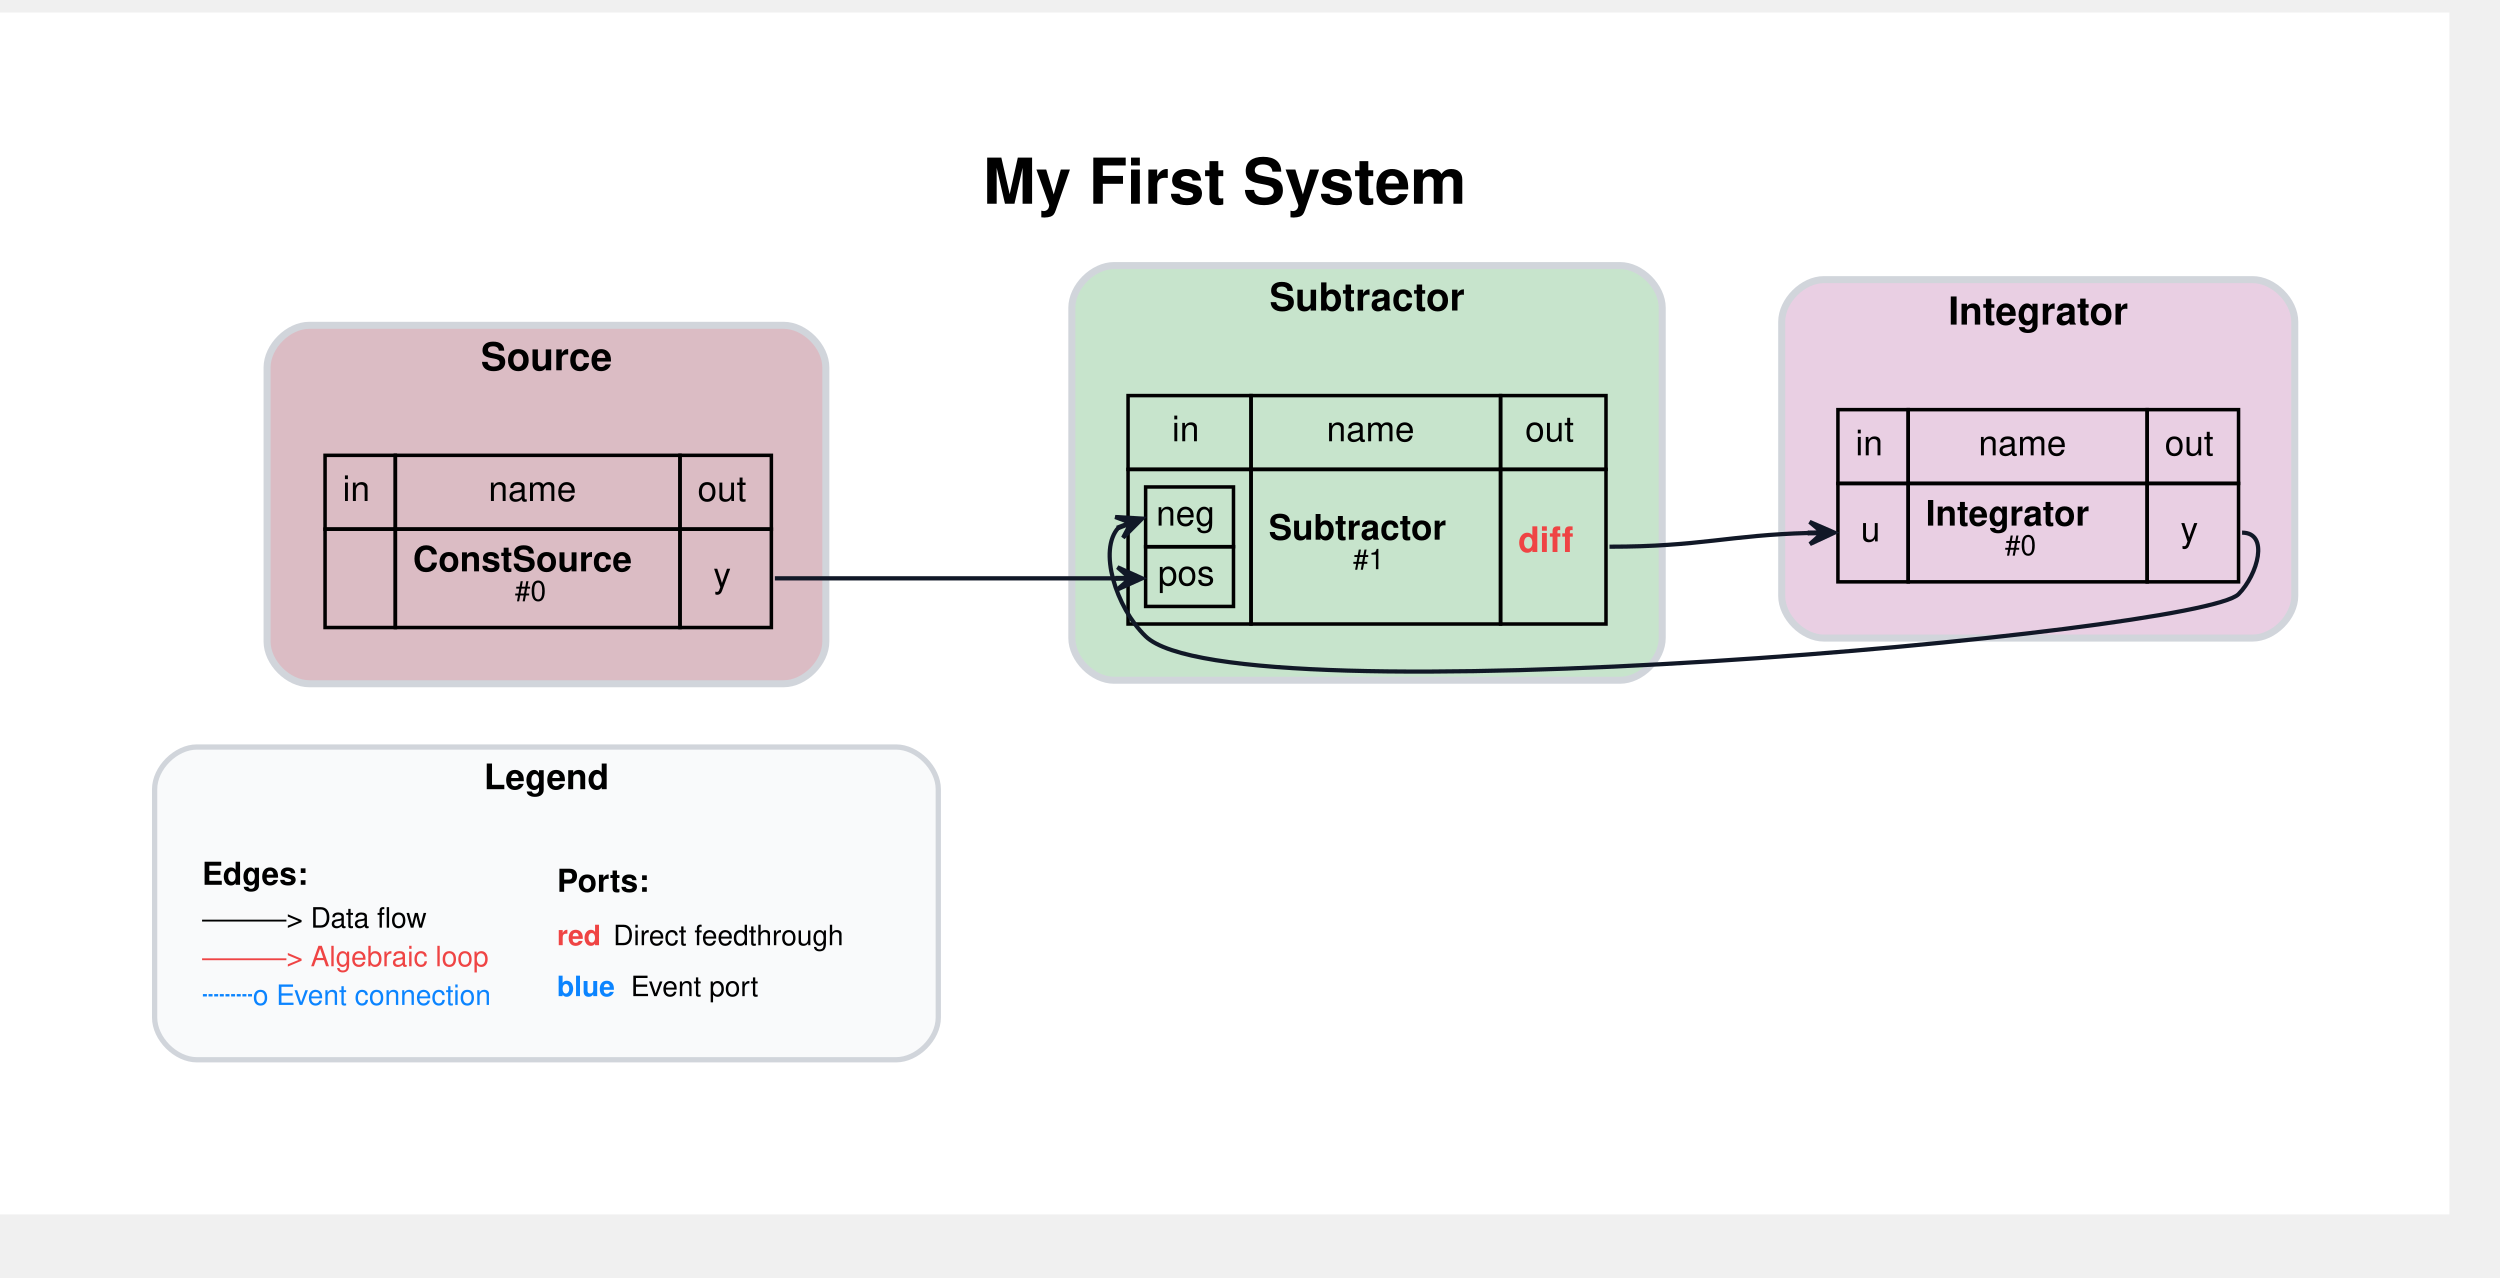
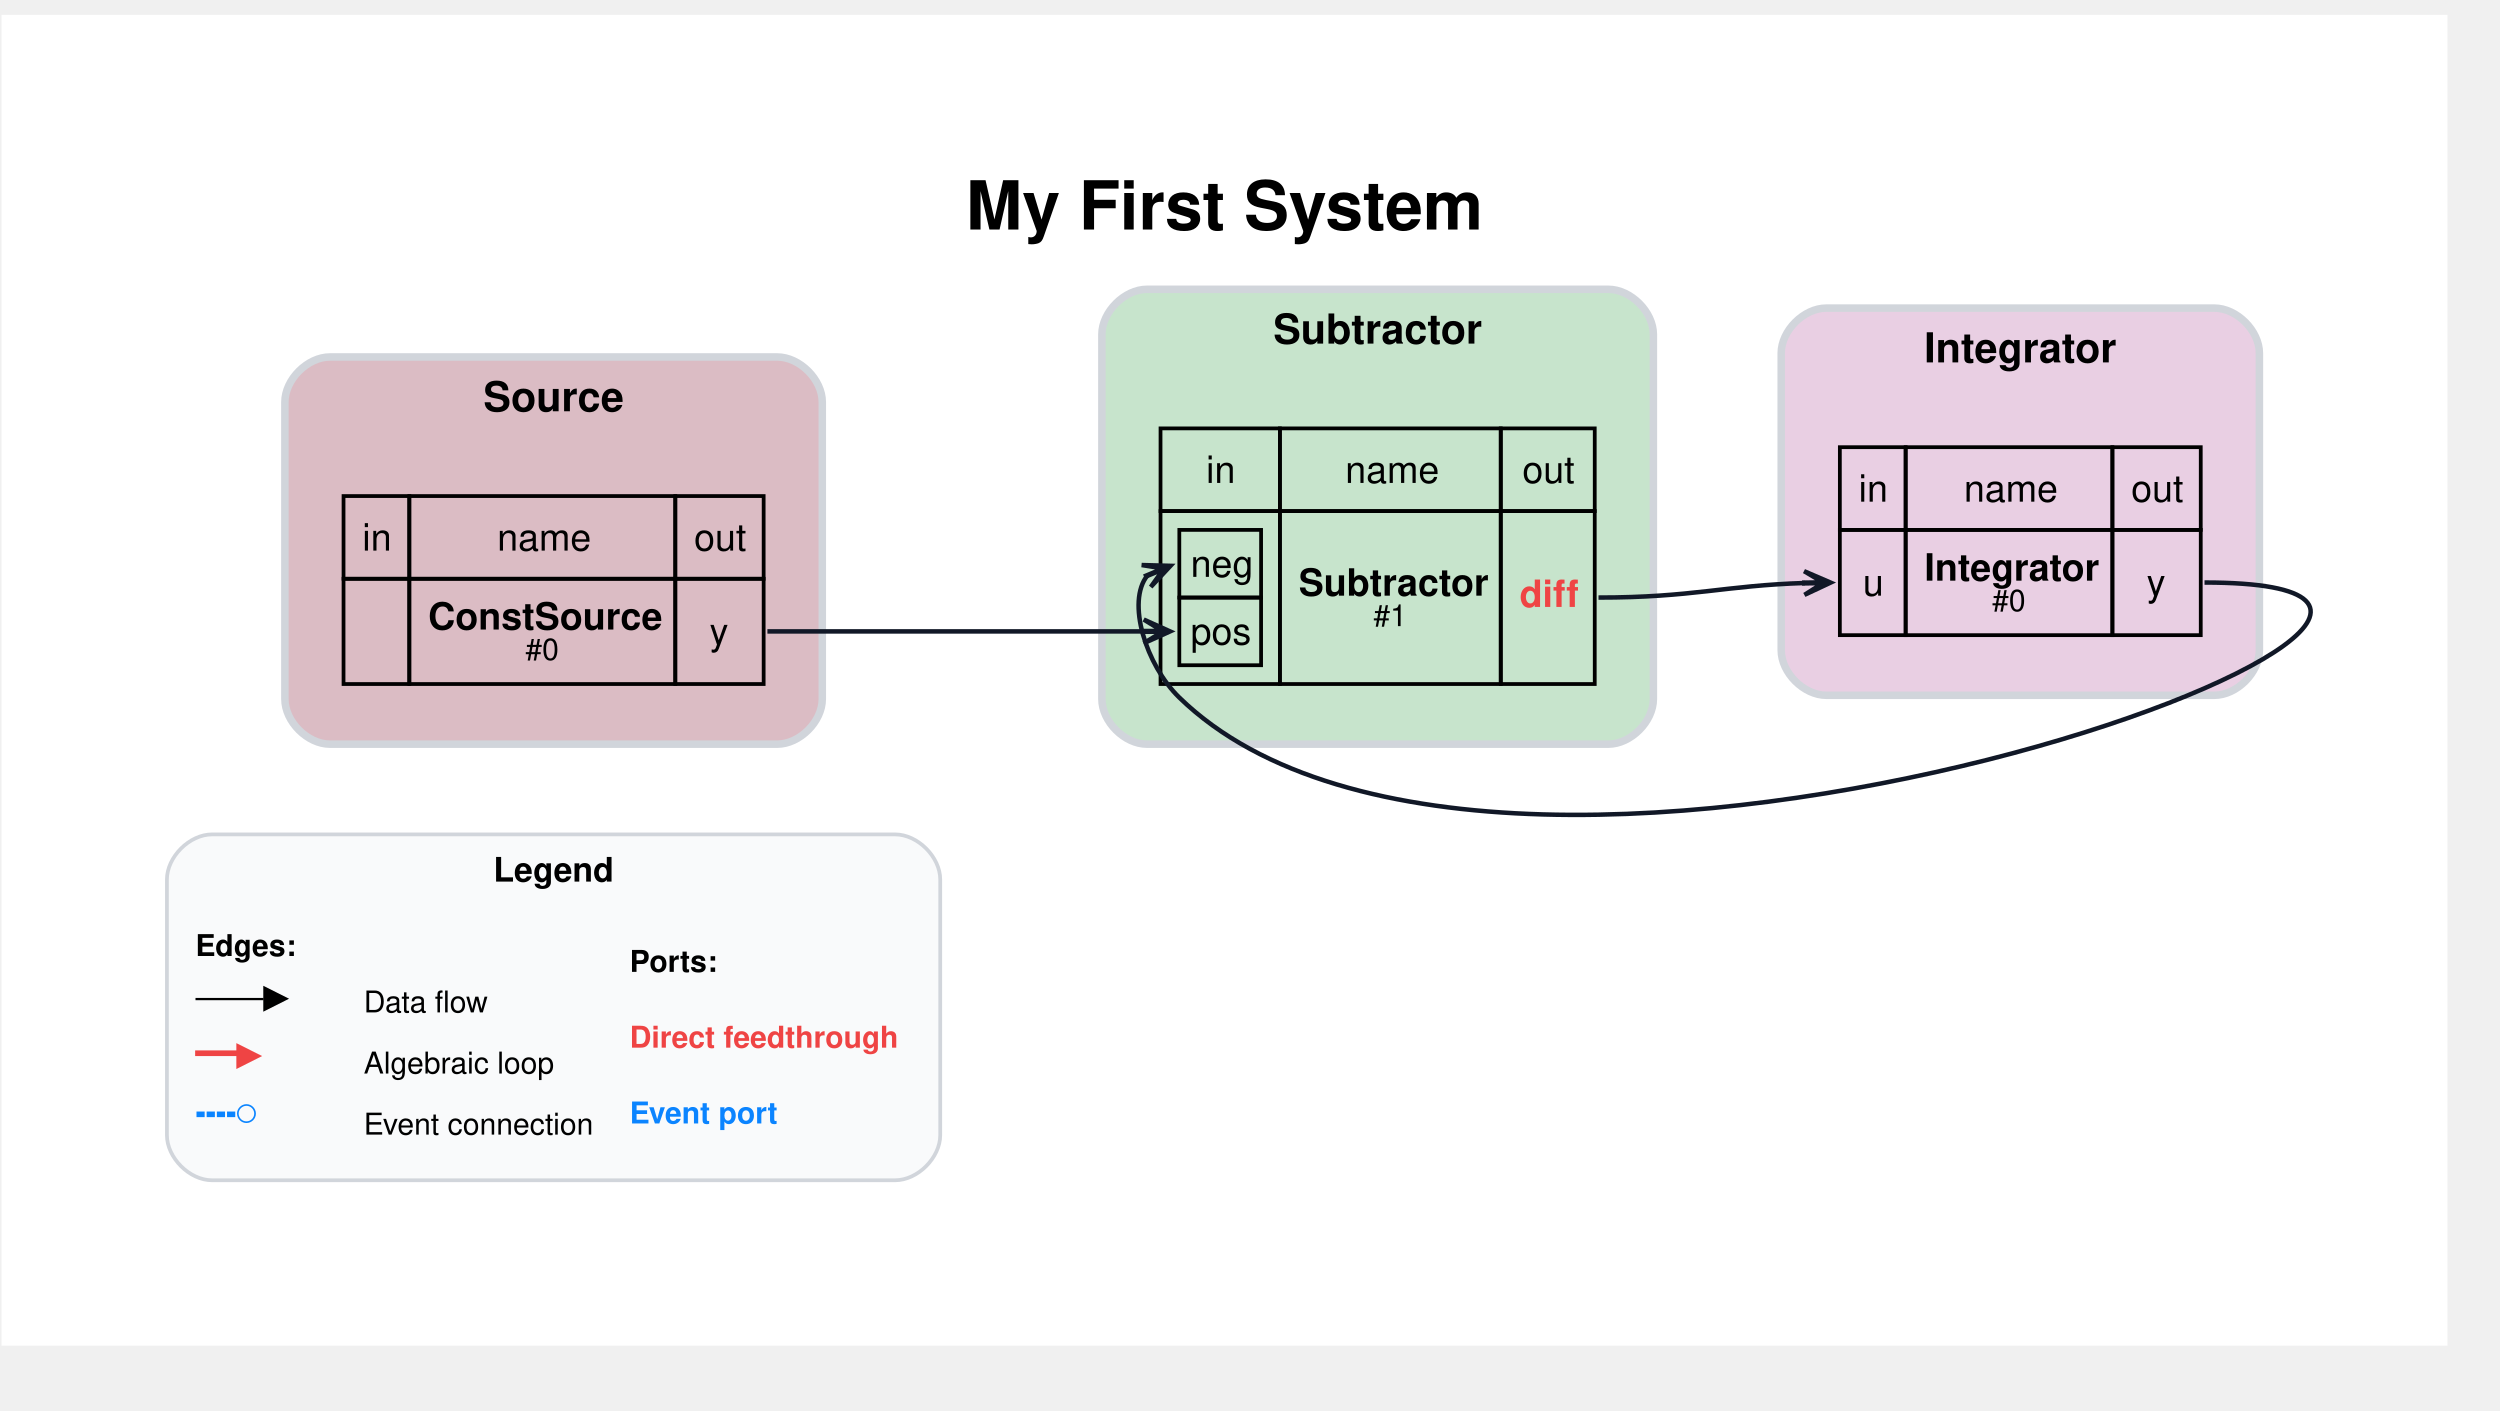
- <svg xmlns="http://www.w3.org/2000/svg" width="726pt" height="371pt" viewBox="14.40 14.40 711.40 356.40">
-   <g id="graph0" class="graph" transform="scale(1 1) rotate(0) translate(50.4 320.4)">
-     <polygon fill="white" stroke="transparent" points="-36,36 -36,-306 661,-306 661,36 -36,36" />
-     <text text-anchor="middle" x="312.5" y="-251.6" font-family="Helvetica,sans-Serif" font-weight="bold" font-size="18.00">My First System</text>
+ <svg xmlns="http://www.w3.org/2000/svg" width="679pt" height="383pt" viewBox="14.00 14.00 665.00 368.00">
+   <g id="graph0" class="graph" transform="scale(1 1) rotate(0) translate(50.4 332.4)">
+     <polygon fill="white" stroke="none" points="-36,36 -36,-318 614.63,-318 614.63,36 -36,36" />
+     <text xml:space="preserve" text-anchor="middle" x="289.31" y="-260.9" font-family="Helvetica,sans-Serif" font-weight="bold" font-size="18.00">My First System</text>
    <g id="clust1" class="cluster">
-       <path fill="#f9fafb" stroke="#d1d5db" stroke-width="1.5" d="M20,-8C20,-8 219,-8 219,-8 225,-8 231,-14 231,-20 231,-20 231,-85 231,-85 231,-91 225,-97 219,-97 219,-97 20,-97 20,-97 14,-97 8,-91 8,-85 8,-85 8,-20 8,-20 8,-14 14,-8 20,-8" />
-       <text text-anchor="middle" x="119.5" y="-85" font-family="Helvetica,sans-Serif" font-weight="bold" font-size="10.00">Legend</text>
+       <path fill="#f9fafb" stroke="#d1d5db" d="M20,-8C20,-8 201.7,-8 201.7,-8 207.7,-8 213.7,-14 213.7,-20 213.7,-20 213.7,-88 213.7,-88 213.7,-94 207.7,-100 201.7,-100 201.7,-100 20,-100 20,-100 14,-100 8,-94 8,-88 8,-88 8,-20 8,-20 8,-14 14,-8 20,-8" />
+       <text xml:space="preserve" text-anchor="middle" x="110.85" y="-87.45" font-family="Helvetica,sans-Serif" font-weight="bold" font-size="9.00">Legend</text>
    </g>
    <g id="clust2" class="cluster">
-       <path fill="#dbbcc4" stroke="#d1d5db" stroke-width="2" d="M52,-115C52,-115 187,-115 187,-115 193,-115 199,-121 199,-127 199,-127 199,-205 199,-205 199,-211 193,-217 187,-217 187,-217 52,-217 52,-217 46,-217 40,-211 40,-205 40,-205 40,-127 40,-127 40,-121 46,-115 52,-115" />
-       <text text-anchor="middle" x="119.5" y="-204.2" font-family="Helvetica,sans-Serif" font-weight="bold" font-size="11.00">Source</text>
+       <path fill="#dbbcc4" stroke="#d1d5db" stroke-width="2" d="M51.38,-124C51.38,-124 170.33,-124 170.33,-124 176.33,-124 182.33,-130 182.33,-136 182.33,-136 182.33,-215 182.33,-215 182.33,-221 176.33,-227 170.33,-227 170.33,-227 51.38,-227 51.38,-227 45.38,-227 39.38,-221 39.38,-215 39.38,-215 39.38,-136 39.38,-136 39.38,-130 45.38,-124 51.38,-124" />
+       <text xml:space="preserve" text-anchor="middle" x="110.85" y="-212.55" font-family="Helvetica,sans-Serif" font-weight="bold" font-size="11.00">Source</text>
    </g>
    <g id="clust3" class="cluster">
-       <path fill="#c7e4cc" stroke="#d1d5db" stroke-width="2" d="M281,-116C281,-116 425,-116 425,-116 431,-116 437,-122 437,-128 437,-128 437,-222 437,-222 437,-228 431,-234 425,-234 425,-234 281,-234 281,-234 275,-234 269,-228 269,-222 269,-222 269,-128 269,-128 269,-122 275,-116 281,-116" />
-       <text text-anchor="middle" x="353" y="-221.2" font-family="Helvetica,sans-Serif" font-weight="bold" font-size="11.00">Subtractor</text>
+       <path fill="#c7e4cc" stroke="#d1d5db" stroke-width="2" d="M268.7,-124C268.7,-124 391.4,-124 391.4,-124 397.4,-124 403.4,-130 403.4,-136 403.4,-136 403.4,-233 403.4,-233 403.4,-239 397.4,-245 391.4,-245 391.4,-245 268.7,-245 268.7,-245 262.7,-245 256.7,-239 256.7,-233 256.7,-233 256.7,-136 256.7,-136 256.7,-130 262.7,-124 268.7,-124" />
+       <text xml:space="preserve" text-anchor="middle" x="330.05" y="-230.55" font-family="Helvetica,sans-Serif" font-weight="bold" font-size="11.00">Subtractor</text>
    </g>
    <g id="clust4" class="cluster">
-       <path fill="#e9cfe3" stroke="#d1d5db" stroke-width="2" d="M483,-128C483,-128 605,-128 605,-128 611,-128 617,-134 617,-140 617,-140 617,-218 617,-218 617,-224 611,-230 605,-230 605,-230 483,-230 483,-230 477,-230 471,-224 471,-218 471,-218 471,-140 471,-140 471,-134 477,-128 483,-128" />
-       <text text-anchor="middle" x="544" y="-217.2" font-family="Helvetica,sans-Serif" font-weight="bold" font-size="11.00">Integrator</text>
+       <path fill="#e9cfe3" stroke="#d1d5db" stroke-width="2" d="M449.4,-137C449.4,-137 552.6,-137 552.6,-137 558.6,-137 564.6,-143 564.6,-149 564.6,-149 564.6,-228 564.6,-228 564.6,-234 558.6,-240 552.6,-240 552.6,-240 449.4,-240 449.4,-240 443.4,-240 437.4,-234 437.4,-228 437.4,-228 437.4,-149 437.4,-149 437.4,-143 443.4,-137 449.4,-137" />
+       <text xml:space="preserve" text-anchor="middle" x="501" y="-225.55" font-family="Helvetica,sans-Serif" font-weight="bold" font-size="11.00">Integrator</text>
    </g>
    <g id="node1" class="node">
-       <text text-anchor="start" x="21.5" y="-57.8" font-family="Helvetica,sans-Serif" font-weight="bold" font-size="9.00">Edges:</text>
-       <text text-anchor="start" x="21.5" y="-45.6" font-family="Helvetica,sans-Serif" font-size="8.00">───&gt; Data flow</text>
-       <text text-anchor="start" x="21.5" y="-34.6" font-family="Helvetica,sans-Serif" font-size="8.00" fill="#ef4444">───&gt; Algebraic loop</text>
-       <text text-anchor="start" x="21.5" y="-23.6" font-family="Helvetica,sans-Serif" font-size="8.00" fill="#0b84ff">┄┄┄o Event connection</text>
-       <text text-anchor="start" x="122.5" y="-55.8" font-family="Helvetica,sans-Serif" font-weight="bold" font-size="9.00">Ports:</text>
-       <text text-anchor="start" x="122.5" y="-40.6" font-family="Helvetica,sans-Serif" font-weight="bold" font-size="8.00" fill="#ef4444">red</text>
-       <text text-anchor="start" x="138.5" y="-40.6" font-family="Helvetica,sans-Serif" font-size="8.00"> Direct feedthrough</text>
-       <text text-anchor="start" x="122.5" y="-26.1" font-family="Helvetica,sans-Serif" font-weight="bold" font-size="8.00" fill="#0b84ff">blue</text>
-       <text text-anchor="start" x="143.5" y="-26.1" font-family="Helvetica,sans-Serif" font-size="8.00"> Event port</text>
+       <text xml:space="preserve" text-anchor="start" x="15.6" y="-67.65" font-family="Helvetica,sans-Serif" font-weight="bold" font-size="8.00">Edges:</text>
+       <text xml:space="preserve" text-anchor="start" x="15.6" y="-53.95" font-family="Helvetica,sans-Serif" font-size="9.00">──▶</text>
+       <text xml:space="preserve" text-anchor="start" x="60.35" y="-52.65" font-family="Helvetica,sans-Serif" font-size="8.00">Data flow</text>
+       <text xml:space="preserve" text-anchor="start" x="15.6" y="-38.7" font-family="Helvetica,sans-Serif" font-weight="bold" font-size="9.00" fill="#ef4444">━━▶</text>
+       <text xml:space="preserve" text-anchor="start" x="60.35" y="-36.4" font-family="Helvetica,sans-Serif" font-size="8.00">Algebraic loop</text>
+       <text xml:space="preserve" text-anchor="start" x="15.6" y="-22.45" font-family="Helvetica,sans-Serif" font-weight="bold" font-size="9.00" fill="#0b84ff">╍╍○</text>
+       <text xml:space="preserve" text-anchor="start" x="60.35" y="-20.15" font-family="Helvetica,sans-Serif" font-size="8.00">Event connection</text>
+       <text xml:space="preserve" text-anchor="start" x="131.1" y="-63.44" font-family="Helvetica,sans-Serif" font-weight="bold" font-size="8.00">Ports:</text>
+       <text xml:space="preserve" text-anchor="start" x="131.1" y="-43.27" font-family="Helvetica,sans-Serif" font-weight="bold" font-size="8.00" fill="#ef4444">Direct feedthrough</text>
+       <text xml:space="preserve" text-anchor="start" x="131.1" y="-23.11" font-family="Helvetica,sans-Serif" font-weight="bold" font-size="8.00" fill="#0b84ff">Event port</text>
    </g>
    <g id="node2" class="node">
-       <polygon fill="none" stroke="black" points="56.5,-159 56.5,-180 76.5,-180 76.5,-159 56.5,-159" />
-       <text text-anchor="start" x="61.5" y="-167" font-family="Helvetica,sans-Serif" font-size="10.00">in</text>
-       <polygon fill="none" stroke="black" points="76.5,-159 76.5,-180 157.5,-180 157.5,-159 76.5,-159" />
-       <text text-anchor="start" x="103" y="-167" font-family="Helvetica,sans-Serif" font-size="10.00">name</text>
-       <polygon fill="none" stroke="black" points="157.5,-159 157.5,-180 183.5,-180 183.5,-159 157.5,-159" />
-       <text text-anchor="start" x="162.5" y="-167" font-family="Helvetica,sans-Serif" font-size="10.00">out</text>
-       <polygon fill="none" stroke="black" points="56.5,-131 56.5,-159 76.5,-159 76.5,-131 56.5,-131" />
-       <polygon fill="none" stroke="black" points="76.5,-131 76.5,-159 157.5,-159 157.5,-131 76.5,-131" />
-       <text text-anchor="start" x="81.5" y="-147" font-family="Helvetica,sans-Serif" font-weight="bold" font-size="10.00">ConstSource</text>
-       <text text-anchor="start" x="110.5" y="-138.6" font-family="Helvetica,sans-Serif" font-size="8.00">#0</text>
-       <polygon fill="none" stroke="black" points="157.5,-131 157.5,-159 183.5,-159 183.5,-131 157.5,-131" />
-       <text text-anchor="start" x="167" y="-142.5" font-family="Helvetica,sans-Serif" font-size="10.00">y</text>
+       <polygon fill="none" stroke="black" points="54.98,-168 54.98,-190 72.48,-190 72.48,-168 54.98,-168" />
+       <text xml:space="preserve" text-anchor="start" x="59.98" y="-175.5" font-family="Helvetica,sans-Serif" font-size="10.00">in</text>
+       <polygon fill="none" stroke="black" points="72.48,-168 72.48,-190 143.23,-190 143.23,-168 72.48,-168" />
+       <text xml:space="preserve" text-anchor="start" x="95.85" y="-175.5" font-family="Helvetica,sans-Serif" font-size="10.00">name</text>
+       <polygon fill="none" stroke="black" points="143.23,-168 143.23,-190 166.73,-190 166.73,-168 143.23,-168" />
+       <text xml:space="preserve" text-anchor="start" x="148.23" y="-175.5" font-family="Helvetica,sans-Serif" font-size="10.00">out</text>
+       <polygon fill="none" stroke="black" points="54.98,-140 54.98,-168 72.48,-168 72.48,-140 54.98,-140" />
+       <polygon fill="none" stroke="black" points="72.48,-140 72.48,-168 143.23,-168 143.23,-140 72.48,-140" />
+       <text xml:space="preserve" text-anchor="start" x="77.48" y="-154.5" font-family="Helvetica,sans-Serif" font-weight="bold" font-size="10.00">ConstSource</text>
+       <text xml:space="preserve" text-anchor="start" x="103.35" y="-146.4" font-family="Helvetica,sans-Serif" font-size="8.00">#0</text>
+       <polygon fill="none" stroke="black" points="143.23,-140 143.23,-168 166.73,-168 166.73,-140 143.23,-140" />
+       <text xml:space="preserve" text-anchor="start" x="152.35" y="-150.5" font-family="Helvetica,sans-Serif" font-size="10.00">y</text>
    </g>
    <g id="node3" class="node">
-       <polygon fill="none" stroke="black" points="285,-176 285,-197 320,-197 320,-176 285,-176" />
-       <text text-anchor="start" x="297.5" y="-184" font-family="Helvetica,sans-Serif" font-size="10.00">in</text>
-       <polygon fill="none" stroke="black" points="320,-176 320,-197 391,-197 391,-176 320,-176" />
-       <text text-anchor="start" x="341.5" y="-184" font-family="Helvetica,sans-Serif" font-size="10.00">name</text>
-       <polygon fill="none" stroke="black" points="391,-176 391,-197 421,-197 421,-176 391,-176" />
-       <text text-anchor="start" x="398" y="-184" font-family="Helvetica,sans-Serif" font-size="10.00">out</text>
-       <polygon fill="none" stroke="black" points="285,-132 285,-176 320,-176 320,-132 285,-132" />
-       <polygon fill="none" stroke="black" points="290,-154 290,-171 315,-171 315,-154 290,-154" />
-       <text text-anchor="start" x="293" y="-160" font-family="Helvetica,sans-Serif" font-size="10.00">neg</text>
-       <polygon fill="none" stroke="black" points="290,-137 290,-154 315,-154 315,-137 290,-137" />
-       <text text-anchor="start" x="293.5" y="-143" font-family="Helvetica,sans-Serif" font-size="10.00">pos</text>
-       <polygon fill="none" stroke="black" points="320,-132 320,-176 391,-176 391,-132 320,-132" />
-       <text text-anchor="start" x="325" y="-156" font-family="Helvetica,sans-Serif" font-weight="bold" font-size="10.00">Subtractor</text>
-       <text text-anchor="start" x="349" y="-147.6" font-family="Helvetica,sans-Serif" font-size="8.00">#1</text>
-       <polygon fill="none" stroke="black" points="391,-132 391,-176 421,-176 421,-132 391,-132" />
-       <text text-anchor="start" x="396" y="-152.5" font-family="Helvetica,sans-Serif" font-weight="bold" font-size="10.00" fill="#ef4444">diff</text>
+       <polygon fill="none" stroke="black" points="272.3,-186 272.3,-208 304.05,-208 304.05,-186 272.3,-186" />
+       <text xml:space="preserve" text-anchor="start" x="284.43" y="-193.5" font-family="Helvetica,sans-Serif" font-size="10.00">in</text>
+       <polygon fill="none" stroke="black" points="304.05,-186 304.05,-208 362.8,-208 362.8,-186 304.05,-186" />
+       <text xml:space="preserve" text-anchor="start" x="321.43" y="-193.5" font-family="Helvetica,sans-Serif" font-size="10.00">name</text>
+       <polygon fill="none" stroke="black" points="362.8,-186 362.8,-208 387.8,-208 387.8,-186 362.8,-186" />
+       <text xml:space="preserve" text-anchor="start" x="368.55" y="-193.5" font-family="Helvetica,sans-Serif" font-size="10.00">out</text>
+       <polygon fill="none" stroke="black" points="272.3,-140 272.3,-186 304.05,-186 304.05,-140 272.3,-140" />
+       <polygon fill="none" stroke="black" points="277.3,-163 277.3,-181 299.05,-181 299.05,-163 277.3,-163" />
+       <text xml:space="preserve" text-anchor="start" x="280.3" y="-168.5" font-family="Helvetica,sans-Serif" font-size="10.00">neg</text>
+       <polygon fill="none" stroke="black" points="277.3,-145 277.3,-163 299.05,-163 299.05,-145 277.3,-145" />
+       <text xml:space="preserve" text-anchor="start" x="280.3" y="-150.5" font-family="Helvetica,sans-Serif" font-size="10.00">pos</text>
+       <polygon fill="none" stroke="black" points="304.05,-140 304.05,-186 362.8,-186 362.8,-140 304.05,-140" />
+       <text xml:space="preserve" text-anchor="start" x="309.05" y="-163.5" font-family="Helvetica,sans-Serif" font-weight="bold" font-size="10.00">Subtractor</text>
+       <text xml:space="preserve" text-anchor="start" x="328.93" y="-155.4" font-family="Helvetica,sans-Serif" font-size="8.00">#1</text>
+       <polygon fill="none" stroke="black" points="362.8,-140 362.8,-186 387.8,-186 387.8,-140 362.8,-140" />
+       <text xml:space="preserve" text-anchor="start" x="367.8" y="-160.5" font-family="Helvetica,sans-Serif" font-weight="bold" font-size="10.00" fill="#ef4444">diff</text>
    </g>
    <g id="edge1" class="edge">
-       <path fill="none" stroke="#111827" stroke-width="1.2" d="M184.5,-145C228.5,-145 241.23,-145 281.93,-145" />
-       <polygon fill="#111827" stroke="#111827" stroke-width="1.2" points="289,-145 282,-148.15 285.5,-145.1 282,-145.1 282,-145 282,-144.9 285.5,-144.9 282,-141.85 289,-145 289,-145" />
+       <path fill="none" stroke="#111827" stroke-width="1.2" d="M167.73,-154C213.06,-154 226.45,-154 267.92,-154" />
+       <polygon fill="#111827" stroke="#111827" stroke-width="1.2" points="274.84,-154 267.84,-157.15 272.8,-154.1 267.84,-154.1 267.84,-154 267.84,-153.9 272.8,-153.9 267.84,-150.85 274.84,-154" />
    </g>
    <g id="node4" class="node">
-       <polygon fill="none" stroke="black" points="487,-172 487,-193 507,-193 507,-172 487,-172" />
-       <text text-anchor="start" x="492" y="-180" font-family="Helvetica,sans-Serif" font-size="10.00">in</text>
-       <polygon fill="none" stroke="black" points="507,-172 507,-193 575,-193 575,-172 507,-172" />
-       <text text-anchor="start" x="527" y="-180" font-family="Helvetica,sans-Serif" font-size="10.00">name</text>
-       <polygon fill="none" stroke="black" points="575,-172 575,-193 601,-193 601,-172 575,-172" />
-       <text text-anchor="start" x="580" y="-180" font-family="Helvetica,sans-Serif" font-size="10.00">out</text>
-       <polygon fill="none" stroke="black" points="487,-144 487,-172 507,-172 507,-144 487,-144" />
-       <text text-anchor="start" x="493.5" y="-155.5" font-family="Helvetica,sans-Serif" font-size="10.00">u</text>
-       <polygon fill="none" stroke="black" points="507,-144 507,-172 575,-172 575,-144 507,-144" />
-       <text text-anchor="start" x="512" y="-160" font-family="Helvetica,sans-Serif" font-weight="bold" font-size="10.00">Integrator</text>
-       <text text-anchor="start" x="534.5" y="-151.6" font-family="Helvetica,sans-Serif" font-size="8.00">#0</text>
-       <polygon fill="none" stroke="black" points="575,-144 575,-172 601,-172 601,-144 575,-144" />
-       <text text-anchor="start" x="584.5" y="-155.5" font-family="Helvetica,sans-Serif" font-size="10.00">y</text>
+       <polygon fill="none" stroke="black" points="453,-181 453,-203 470.5,-203 470.5,-181 453,-181" />
+       <text xml:space="preserve" text-anchor="start" x="458" y="-188.5" font-family="Helvetica,sans-Serif" font-size="10.00">in</text>
+       <polygon fill="none" stroke="black" points="470.5,-181 470.5,-203 525.5,-203 525.5,-181 470.5,-181" />
+       <text xml:space="preserve" text-anchor="start" x="486" y="-188.5" font-family="Helvetica,sans-Serif" font-size="10.00">name</text>
+       <polygon fill="none" stroke="black" points="525.5,-181 525.5,-203 549,-203 549,-181 525.5,-181" />
+       <text xml:space="preserve" text-anchor="start" x="530.5" y="-188.5" font-family="Helvetica,sans-Serif" font-size="10.00">out</text>
+       <polygon fill="none" stroke="black" points="453,-153 453,-181 470.5,-181 470.5,-153 453,-153" />
+       <text xml:space="preserve" text-anchor="start" x="459.12" y="-163.5" font-family="Helvetica,sans-Serif" font-size="10.00">u</text>
+       <polygon fill="none" stroke="black" points="470.5,-153 470.5,-181 525.5,-181 525.5,-153 470.5,-153" />
+       <text xml:space="preserve" text-anchor="start" x="475.5" y="-167.5" font-family="Helvetica,sans-Serif" font-weight="bold" font-size="10.00">Integrator</text>
+       <text xml:space="preserve" text-anchor="start" x="493.5" y="-159.4" font-family="Helvetica,sans-Serif" font-size="8.00">#0</text>
+       <polygon fill="none" stroke="black" points="525.5,-153 525.5,-181 549,-181 549,-153 525.5,-153" />
+       <text xml:space="preserve" text-anchor="start" x="534.62" y="-163.5" font-family="Helvetica,sans-Serif" font-size="10.00">y</text>
    </g>
    <g id="edge3" class="edge">
-       <path fill="none" stroke="#111827" stroke-width="1.2" d="M422,-154C447.94,-154 456.07,-157.31 478.81,-157.91" />
-       <polygon fill="#111827" stroke="#111827" stroke-width="1.2" points="486,-158 478.96,-161.06 482.5,-158.06 479,-158.01 479,-157.91 479,-157.81 482.5,-157.86 479.04,-154.76 486,-158 486,-158" />
+       <path fill="none" stroke="#111827" stroke-width="1.2" d="M388.8,-163C413.98,-163 422.16,-166.2 443.75,-166.88" />
+       <polygon fill="#111827" stroke="#111827" stroke-width="1.2" points="450.54,-166.98 443.49,-170.02 448.5,-167.05 443.54,-166.97 443.54,-166.87 443.54,-166.77 448.5,-166.85 443.59,-163.72 450.54,-166.98" />
    </g>
    <g id="edge2" class="edge">
-       <path fill="none" stroke="#111827" stroke-width="1.2" d="M602,-158C609.79,-158 606.48,-146.04 601,-140.5 590.01,-129.38 314.6,-104.63 290,-128.5 281.48,-136.77 276.45,-153.13 282.29,-159.44" />
-       <polygon fill="#111827" stroke="#111827" stroke-width="1.2" points="289,-162 281.34,-162.45 285.69,-160.85 282.42,-159.6 282.46,-159.5 282.5,-159.41 285.77,-160.66 283.58,-156.56 289,-162 289,-162" />
+       <path fill="none" stroke="#111827" stroke-width="1.2" d="M550,-167C671.96,-167 364.74,-51.38 277.3,-136.4 268.43,-145.02 263.15,-161.9 268.81,-168.87" />
+       <polygon fill="#111827" stroke="#111827" stroke-width="1.2" points="274.95,-171.44 267.28,-171.65 273.03,-170.74 268.45,-168.83 268.49,-168.74 268.53,-168.65 273.11,-170.56 269.71,-165.83 274.95,-171.44" />
    </g>
  </g>
</svg>
